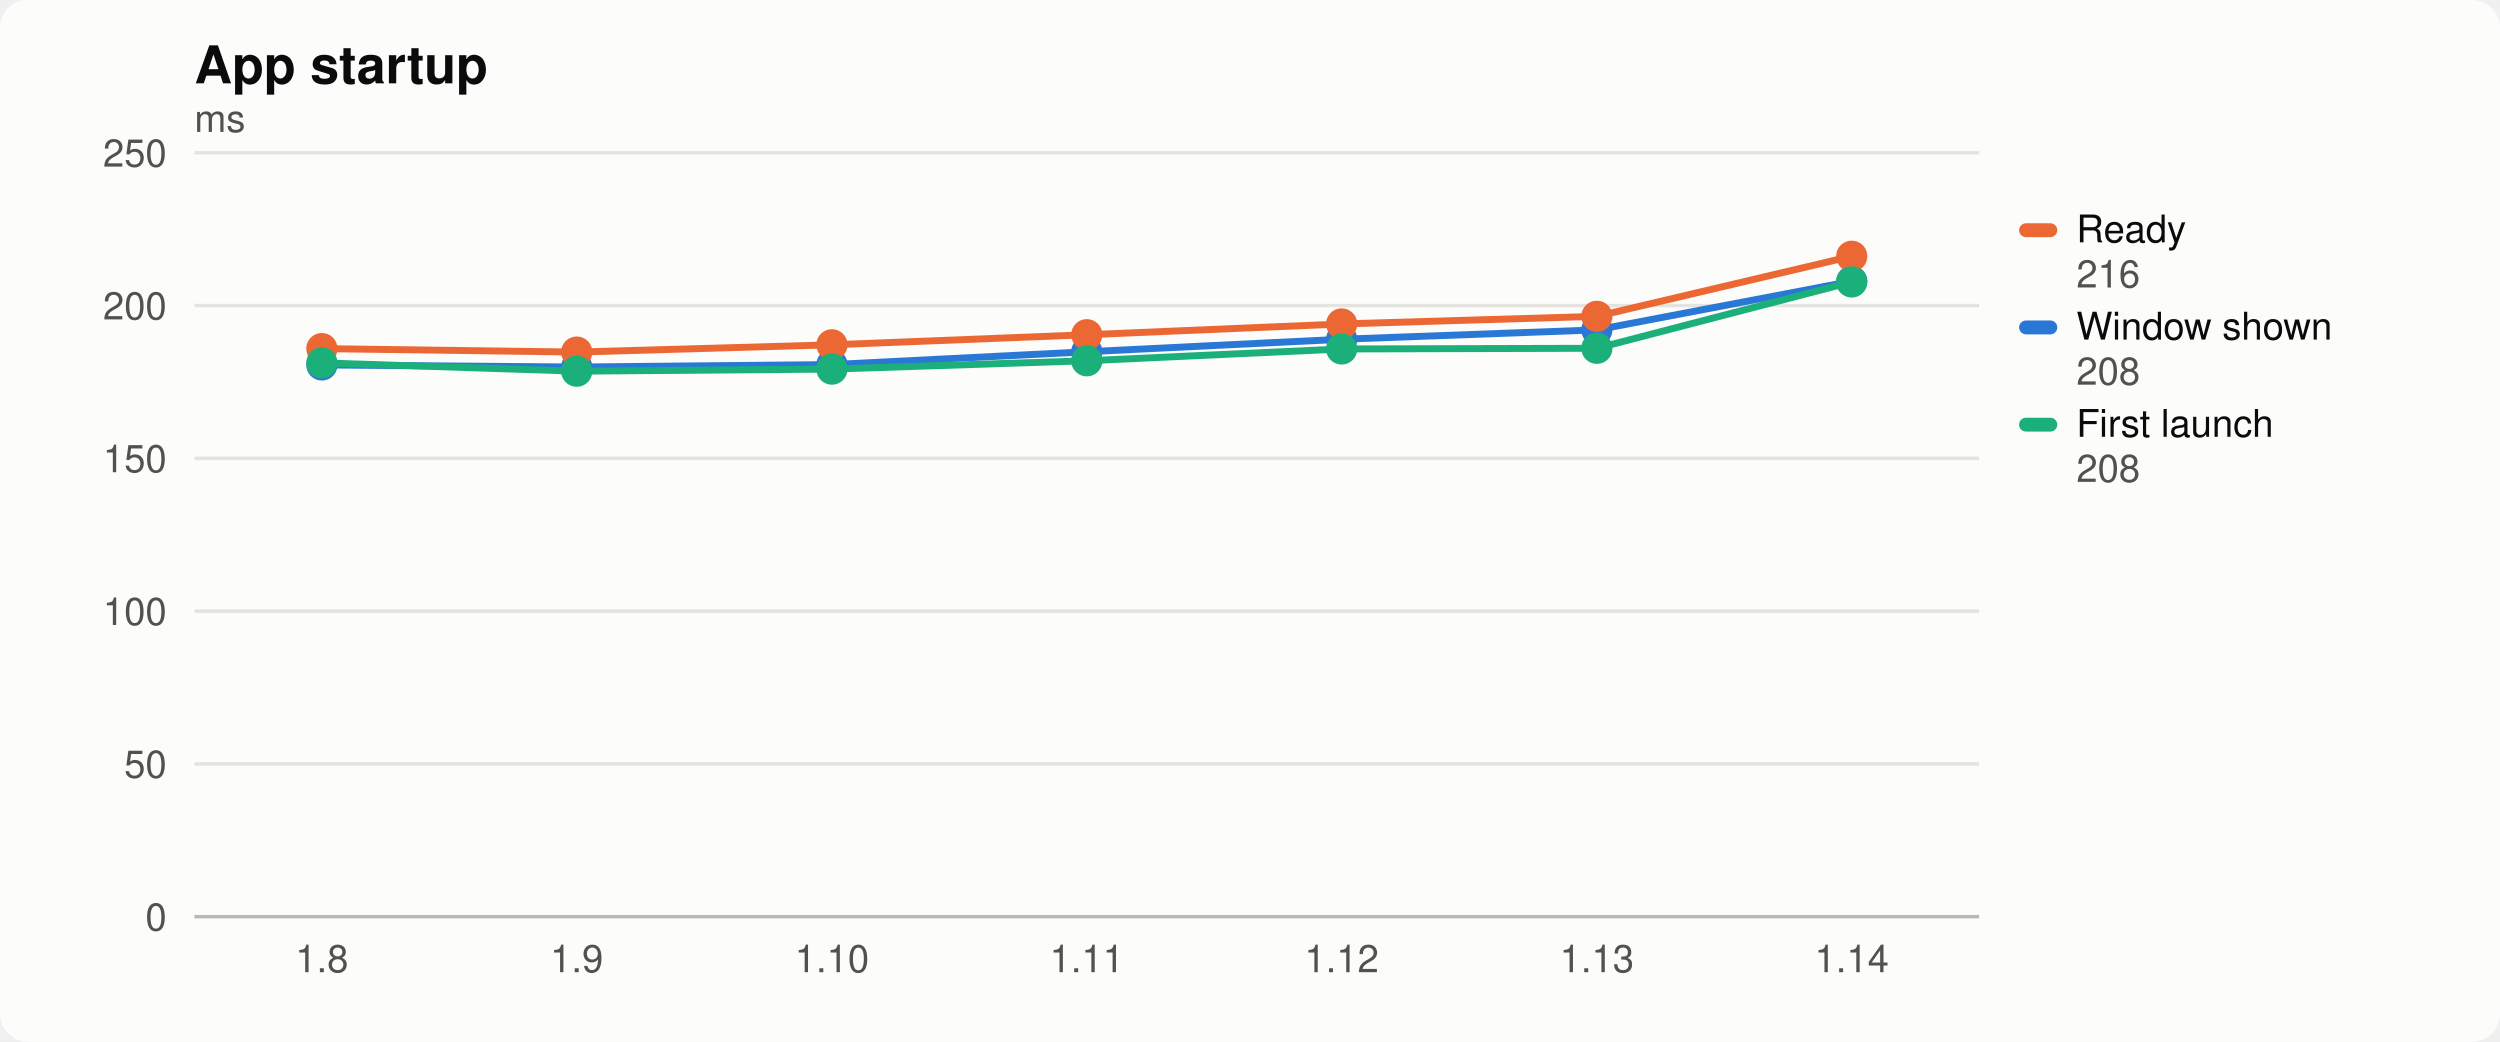
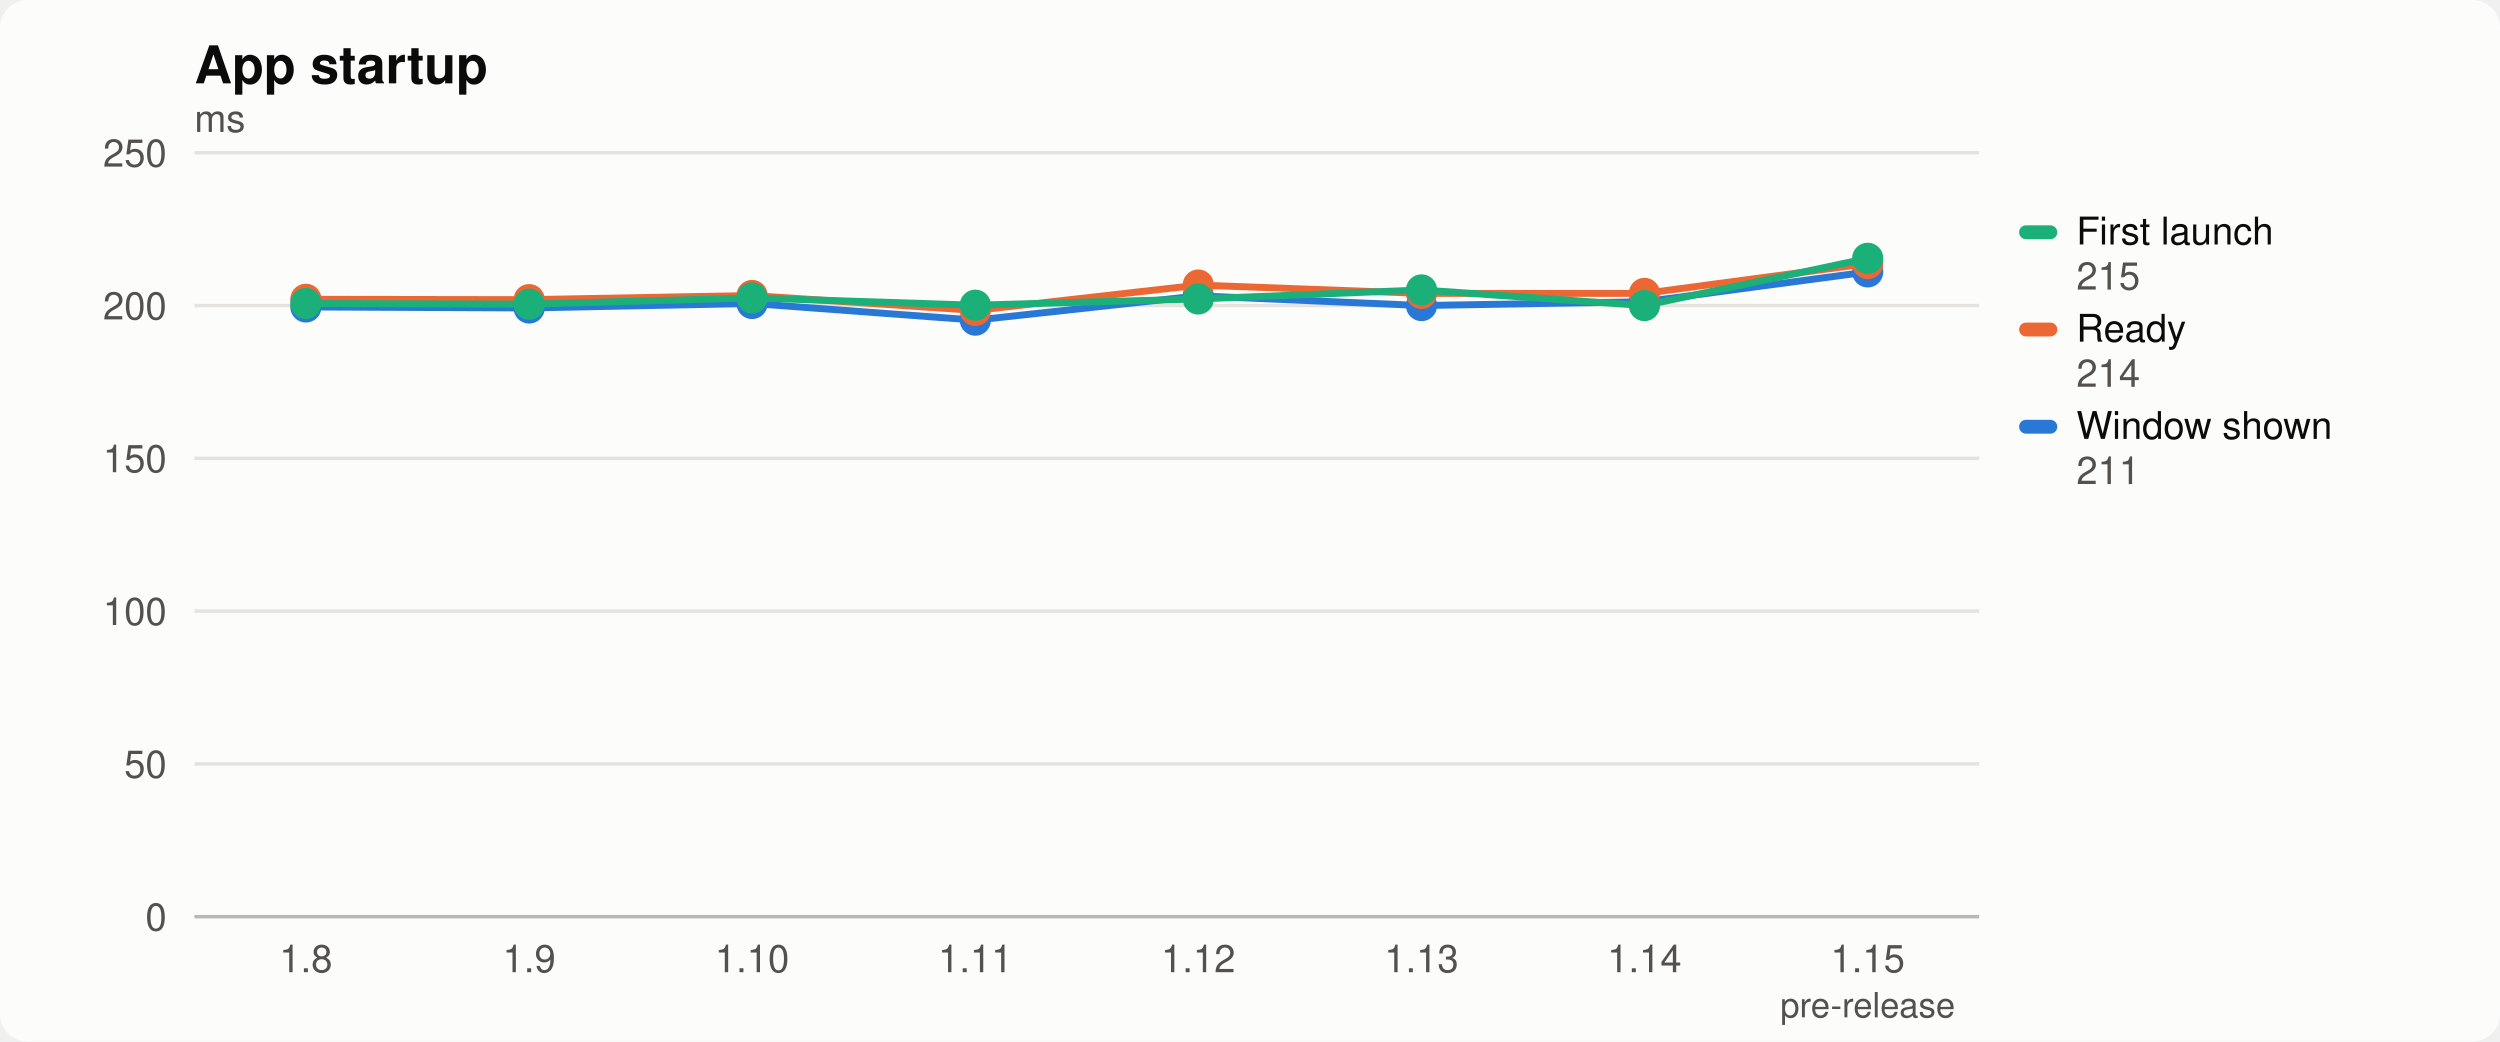
<svg xmlns="http://www.w3.org/2000/svg" viewBox="0 0 720 300" width="720" height="300" font-family="-apple-system,BlinkMacSystemFont,Segoe UI,Helvetica,Arial,sans-serif" role="img" aria-label="App startup">
  <style>.bg{fill:#fcfcfb}.t{fill:#0b0b0b}.m{fill:#52514e}.g{stroke:#e4e3df}.a{stroke:#b9b8b2}.s0{stroke:#2a78d6;fill:#2a78d6}.s1{stroke:#eb6834;fill:#eb6834}.s2{stroke:#1baf7a;fill:#1baf7a}.s3{stroke:#eda100;fill:#eda100}@media (prefers-color-scheme:dark){.bg{fill:#1a1a19}.t{fill:#ffffff}.m{fill:#c3c2b7}.g{stroke:#2f2f2d}.a{stroke:#555550}.s0{stroke:#3987e5;fill:#3987e5}.s1{stroke:#d95926;fill:#d95926}.s2{stroke:#199e70;fill:#199e70}.s3{stroke:#c98500;fill:#c98500}}.l{fill:none;stroke-width:2;stroke-linejoin:round;stroke-linecap:round}</style>
  <rect class="bg" width="720" height="300" rx="8" />
  <text class="t" x="56" y="24" font-size="15" font-weight="600">App startup</text>
  <text class="m" x="56" y="38" font-size="11">ms</text>
  <line class="a" x1="56" x2="570" y1="264.0" y2="264.0" />
  <text class="m" x="48" y="268.0" font-size="11" text-anchor="end">0</text>
  <line class="g" x1="56" x2="570" y1="220.0" y2="220.0" />
  <text class="m" x="48" y="224.0" font-size="11" text-anchor="end">50</text>
  <line class="g" x1="56" x2="570" y1="176.0" y2="176.0" />
  <text class="m" x="48" y="180.0" font-size="11" text-anchor="end">100</text>
  <line class="g" x1="56" x2="570" y1="132.0" y2="132.0" />
  <text class="m" x="48" y="136.0" font-size="11" text-anchor="end">150</text>
  <line class="g" x1="56" x2="570" y1="88.0" y2="88.0" />
  <text class="m" x="48" y="92.0" font-size="11" text-anchor="end">200</text>
  <line class="g" x1="56" x2="570" y1="44.0" y2="44.0" />
  <text class="m" x="48" y="48.0" font-size="11" text-anchor="end">250</text>
-   <text class="m" x="92.7" y="280" font-size="11" text-anchor="middle">1.8</text>
-   <text class="m" x="166.1" y="280" font-size="11" text-anchor="middle">1.9</text>
-   <text class="m" x="239.6" y="280" font-size="11" text-anchor="middle">1.10</text>
-   <text class="m" x="313.0" y="280" font-size="11" text-anchor="middle">1.11</text>
-   <text class="m" x="386.4" y="280" font-size="11" text-anchor="middle">1.12</text>
-   <text class="m" x="459.9" y="280" font-size="11" text-anchor="middle">1.13</text>
-   <text class="m" x="533.3" y="280" font-size="11" text-anchor="middle">1.14</text>
-   <path class="l s0" d="M92.7,105.1 L166.1,105.7 L239.6,105.0 L313.0,101.3 L386.4,97.7 L459.9,95.0 L533.3,81.0" />
-   <circle class="s0" cx="92.7" cy="105.1" r="4" stroke="none" />
-   <circle class="s0" cx="166.1" cy="105.7" r="4" stroke="none" />
-   <circle class="s0" cx="239.6" cy="105.0" r="4" stroke="none" />
-   <circle class="s0" cx="313.0" cy="101.3" r="4" stroke="none" />
-   <circle class="s0" cx="386.4" cy="97.7" r="4" stroke="none" />
-   <circle class="s0" cx="459.9" cy="95.0" r="4" stroke="none" />
-   <circle class="s0" cx="533.3" cy="81.0" r="4" stroke="none" />
-   <path class="l s1" d="M92.7,100.4 L166.1,101.4 L239.6,99.3 L313.0,96.4 L386.4,93.3 L459.9,91.1 L533.3,73.8" />
-   <circle class="s1" cx="92.7" cy="100.4" r="4" stroke="none" />
-   <circle class="s1" cx="166.1" cy="101.4" r="4" stroke="none" />
-   <circle class="s1" cx="239.6" cy="99.3" r="4" stroke="none" />
-   <circle class="s1" cx="313.0" cy="96.4" r="4" stroke="none" />
-   <circle class="s1" cx="386.4" cy="93.3" r="4" stroke="none" />
-   <circle class="s1" cx="459.9" cy="91.1" r="4" stroke="none" />
-   <circle class="s1" cx="533.3" cy="73.8" r="4" stroke="none" />
-   <path class="l s2" d="M92.7,104.5 L166.1,106.9 L239.6,106.3 L313.0,103.9 L386.4,100.5 L459.9,100.3 L533.3,81.2" />
-   <circle class="s2" cx="92.7" cy="104.5" r="4" stroke="none" />
-   <circle class="s2" cx="166.1" cy="106.9" r="4" stroke="none" />
-   <circle class="s2" cx="239.6" cy="106.3" r="4" stroke="none" />
-   <circle class="s2" cx="313.0" cy="103.9" r="4" stroke="none" />
-   <circle class="s2" cx="386.4" cy="100.5" r="4" stroke="none" />
-   <circle class="s2" cx="459.9" cy="100.3" r="4" stroke="none" />
-   <circle class="s2" cx="533.3" cy="81.2" r="4" stroke="none" />
-   <rect class="s1" x="582" y="64.8" width="10" height="3" rx="1.5" stroke="none" />
-   <text class="t" x="598" y="69.8" font-size="11">Ready</text>
-   <text class="m" x="598" y="82.8" font-size="11">216</text>
-   <rect class="s0" x="582" y="92.8" width="10" height="3" rx="1.5" stroke="none" />
-   <text class="t" x="598" y="97.8" font-size="11">Window shown</text>
-   <text class="m" x="598" y="110.8" font-size="11">208</text>
-   <rect class="s2" x="582" y="120.8" width="10" height="3" rx="1.5" stroke="none" />
-   <text class="t" x="598" y="125.8" font-size="11">First launch</text>
-   <text class="m" x="598" y="138.8" font-size="11">208</text>
+   <text class="m" x="88.1" y="280" font-size="11" text-anchor="middle">1.8</text>
+   <text class="m" x="152.4" y="280" font-size="11" text-anchor="middle">1.9</text>
+   <text class="m" x="216.6" y="280" font-size="11" text-anchor="middle">1.10</text>
+   <text class="m" x="280.9" y="280" font-size="11" text-anchor="middle">1.11</text>
+   <text class="m" x="345.1" y="280" font-size="11" text-anchor="middle">1.12</text>
+   <text class="m" x="409.4" y="280" font-size="11" text-anchor="middle">1.13</text>
+   <text class="m" x="473.6" y="280" font-size="11" text-anchor="middle">1.14</text>
+   <text class="m" x="537.9" y="280" font-size="11" text-anchor="middle">1.15</text>
+   <text class="m" x="537.9" y="293" font-size="10" text-anchor="middle">pre-release</text>
+   <path class="l s0" d="M88.1,88.4 L152.4,88.7 L216.6,87.4 L280.9,92.2 L345.1,85.2 L409.4,88.0 L473.6,86.9 L537.9,78.3" />
+   <circle class="s0" cx="88.1" cy="88.4" r="4" stroke="none" />
+   <circle class="s0" cx="152.4" cy="88.7" r="4" stroke="none" />
+   <circle class="s0" cx="216.6" cy="87.4" r="4" stroke="none" />
+   <circle class="s0" cx="280.9" cy="92.2" r="4" stroke="none" />
+   <circle class="s0" cx="345.1" cy="85.2" r="4" stroke="none" />
+   <circle class="s0" cx="409.4" cy="88.0" r="4" stroke="none" />
+   <circle class="s0" cx="473.6" cy="86.9" r="4" stroke="none" />
+   <circle class="s0" cx="537.9" cy="78.3" r="4" stroke="none" />
+   <path class="l s1" d="M88.1,86.2 L152.4,86.3 L216.6,85.1 L280.9,89.4 L345.1,82.1 L409.4,84.5 L473.6,84.5 L537.9,75.9" />
+   <circle class="s1" cx="88.1" cy="86.2" r="4" stroke="none" />
+   <circle class="s1" cx="152.4" cy="86.3" r="4" stroke="none" />
+   <circle class="s1" cx="216.6" cy="85.1" r="4" stroke="none" />
+   <circle class="s1" cx="280.9" cy="89.4" r="4" stroke="none" />
+   <circle class="s1" cx="345.1" cy="82.1" r="4" stroke="none" />
+   <circle class="s1" cx="409.4" cy="84.5" r="4" stroke="none" />
+   <circle class="s1" cx="473.6" cy="84.5" r="4" stroke="none" />
+   <circle class="s1" cx="537.9" cy="75.9" r="4" stroke="none" />
+   <path class="l s2" d="M88.1,87.4 L152.4,87.6 L216.6,85.8 L280.9,87.9 L345.1,86.1 L409.4,83.5 L473.6,88.0 L537.9,74.4" />
+   <circle class="s2" cx="88.1" cy="87.4" r="4" stroke="none" />
+   <circle class="s2" cx="152.4" cy="87.6" r="4" stroke="none" />
+   <circle class="s2" cx="216.6" cy="85.8" r="4" stroke="none" />
+   <circle class="s2" cx="280.9" cy="87.9" r="4" stroke="none" />
+   <circle class="s2" cx="345.1" cy="86.1" r="4" stroke="none" />
+   <circle class="s2" cx="409.4" cy="83.5" r="4" stroke="none" />
+   <circle class="s2" cx="473.6" cy="88.0" r="4" stroke="none" />
+   <circle class="s2" cx="537.9" cy="74.4" r="4" stroke="none" />
+   <rect class="s2" x="582" y="65.4" width="10" height="3" rx="1.5" stroke="none" />
+   <text class="t" x="598" y="70.4" font-size="11">First launch</text>
+   <text class="m" x="598" y="83.4" font-size="11">215</text>
+   <rect class="s1" x="582" y="93.4" width="10" height="3" rx="1.5" stroke="none" />
+   <text class="t" x="598" y="98.4" font-size="11">Ready</text>
+   <text class="m" x="598" y="111.4" font-size="11">214</text>
+   <rect class="s0" x="582" y="121.4" width="10" height="3" rx="1.5" stroke="none" />
+   <text class="t" x="598" y="126.4" font-size="11">Window shown</text>
+   <text class="m" x="598" y="139.4" font-size="11">211</text>
</svg>
